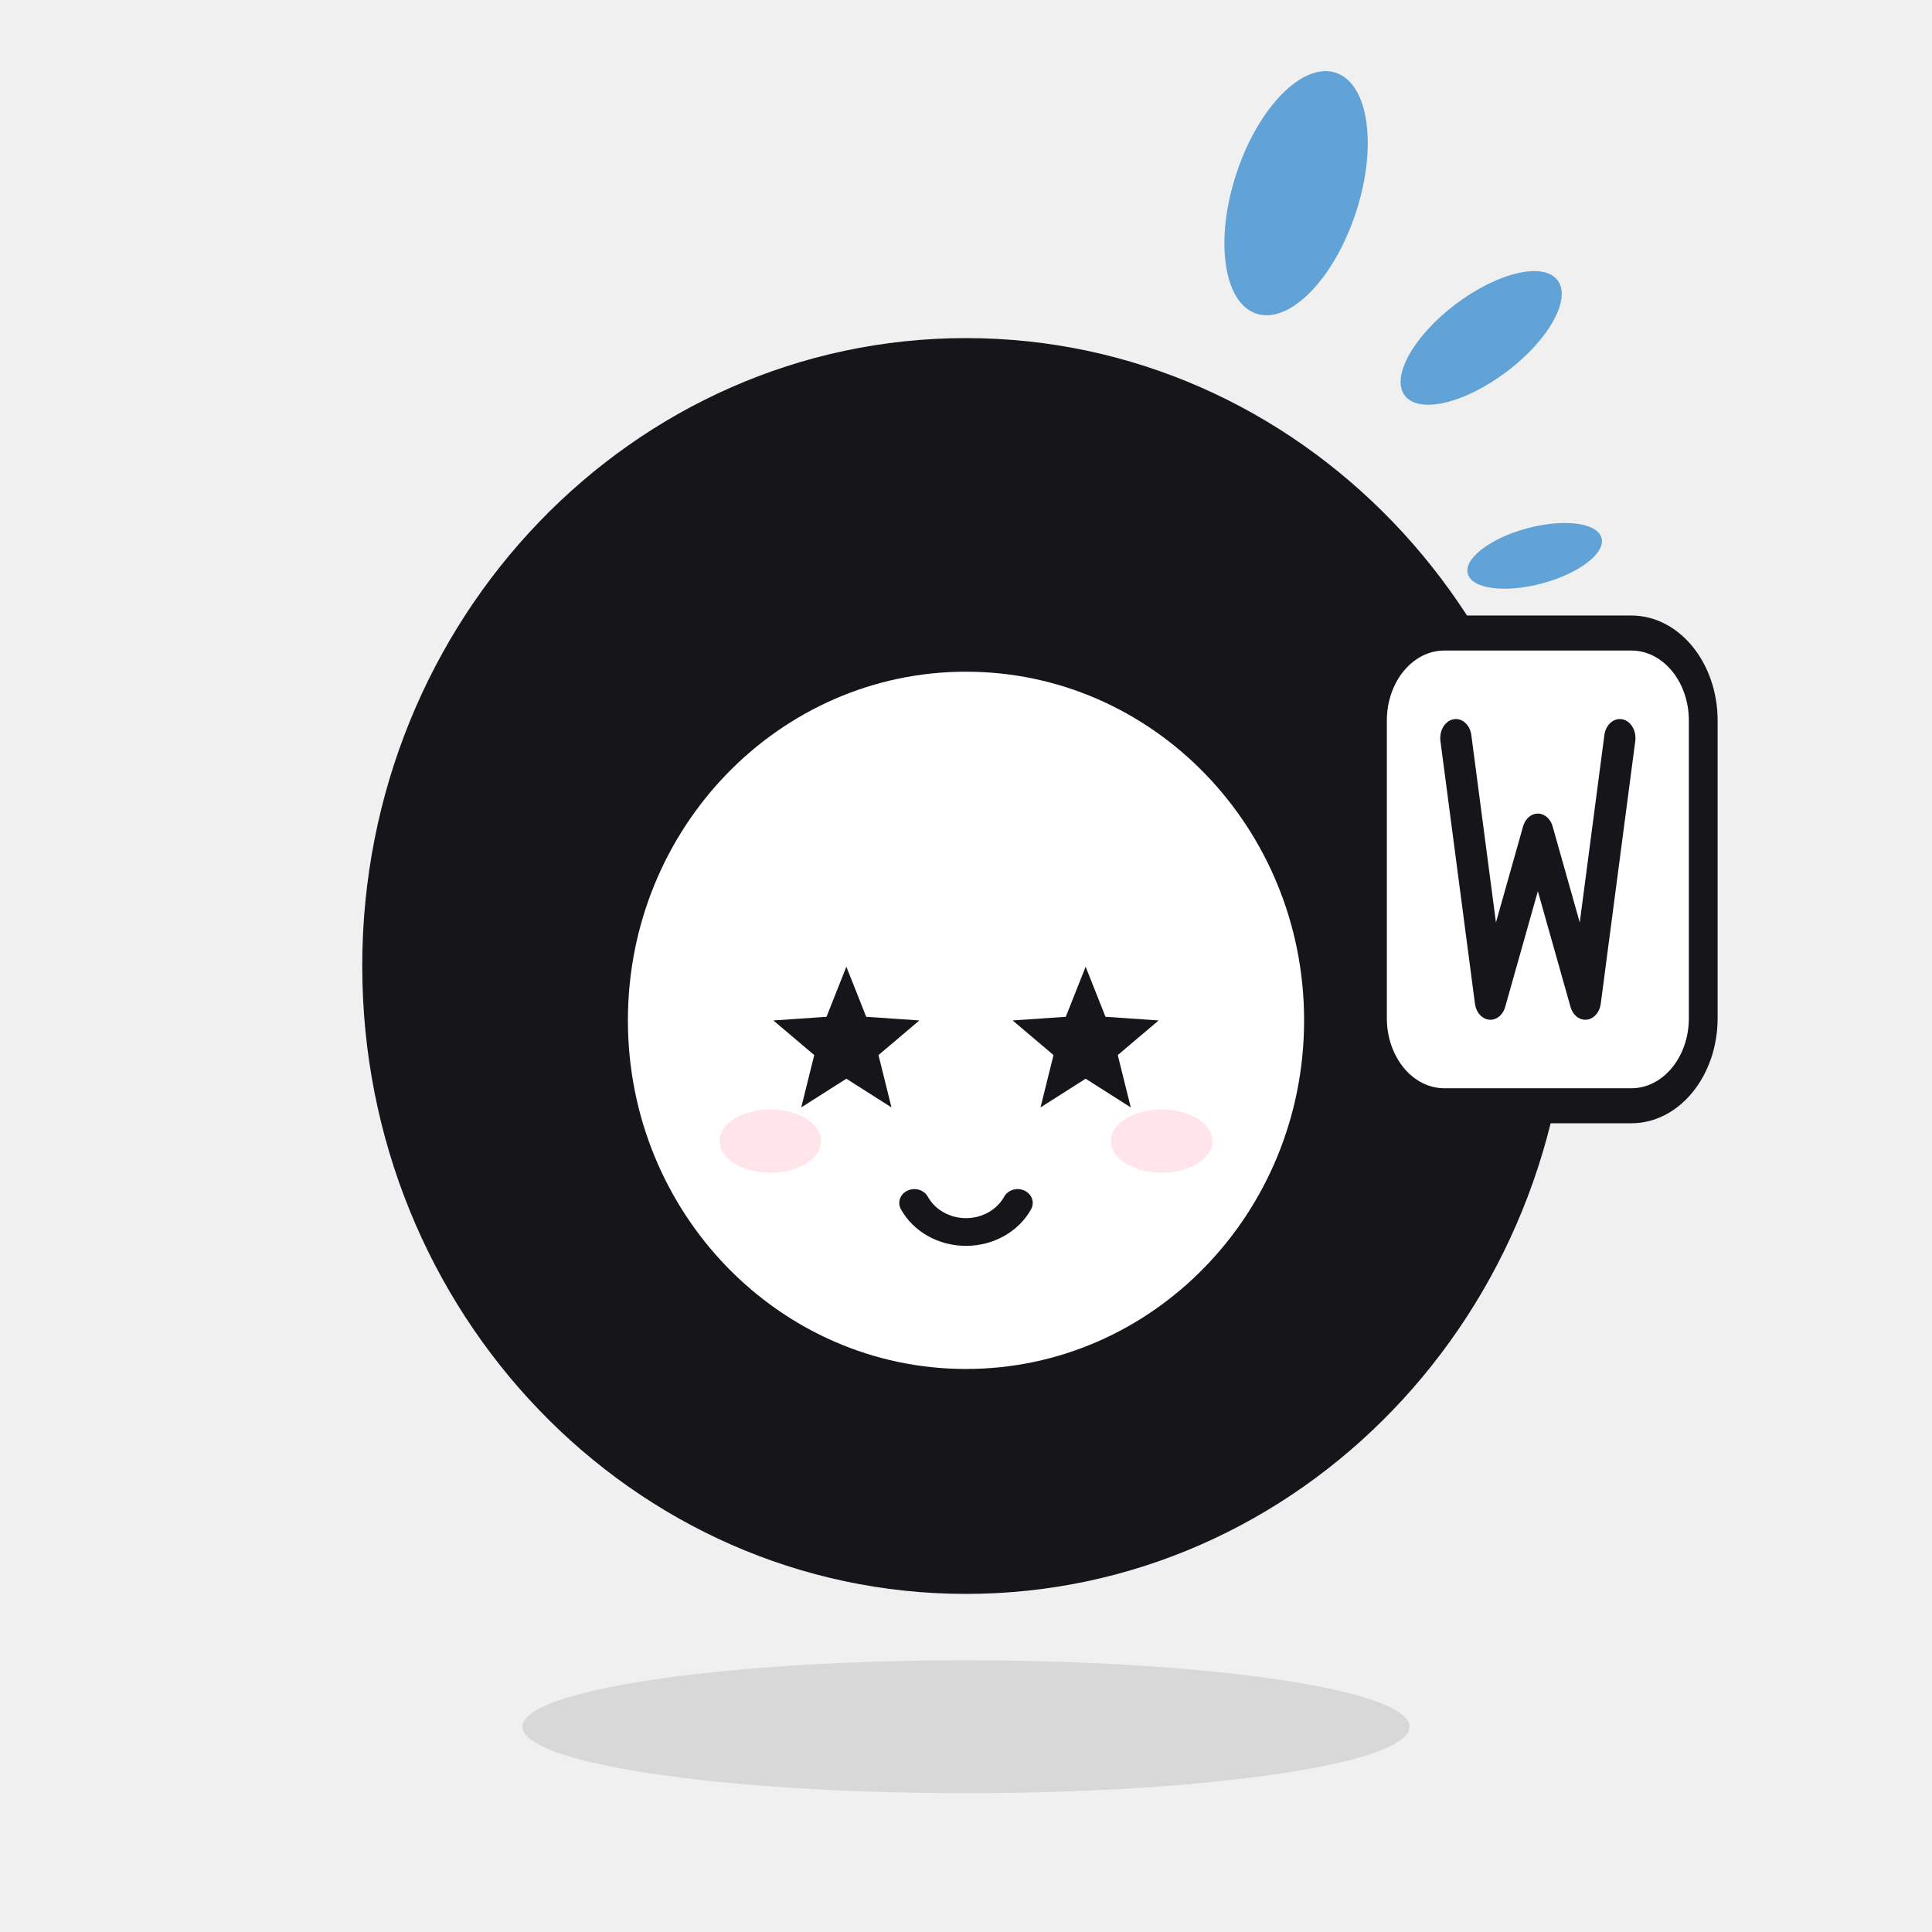
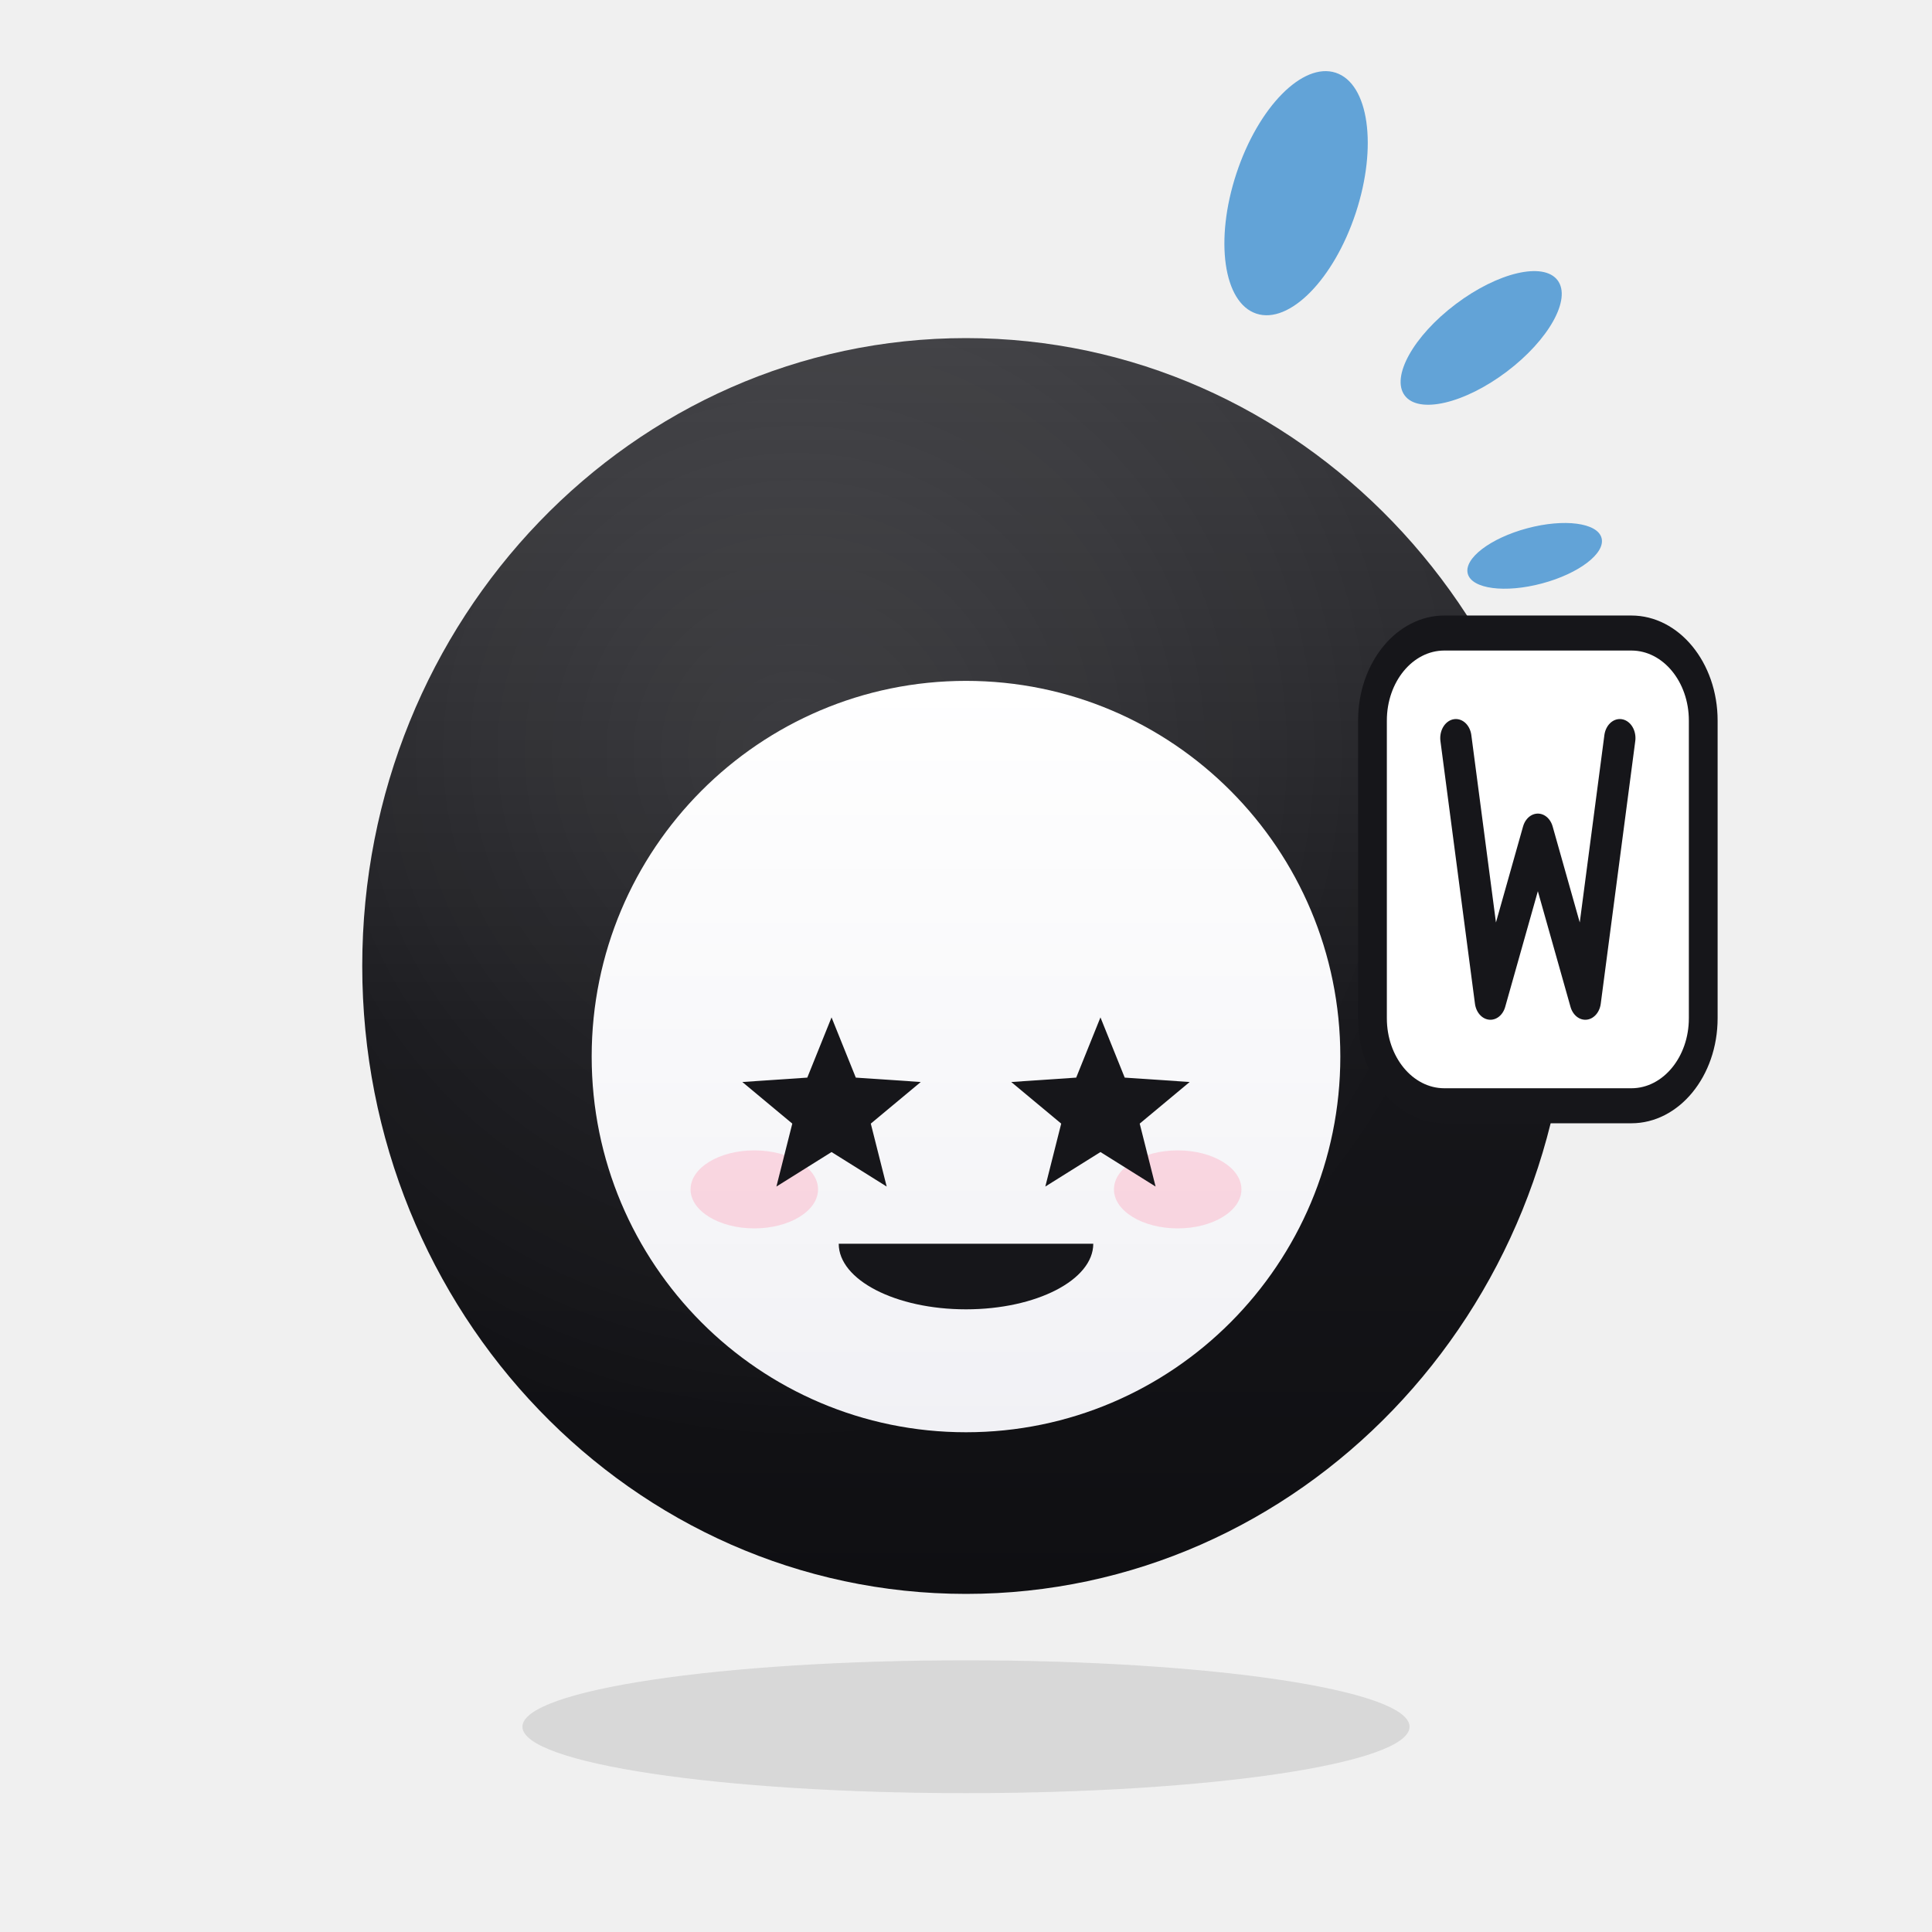
<svg xmlns="http://www.w3.org/2000/svg" width="320" height="320" viewBox="0 0 320 320">
  <defs>
+     <linearGradient id="bg0" gradientUnits="userSpaceOnUse" x1="0" y1="-104" x2="0" y2="104">
+       <stop offset="0" stop-color="#3b3b3f" />
+       <stop offset="0.55" stop-color="#16161A" />
+       <stop offset="1" stop-color="#0f0f12" />
+     </linearGradient>
+     <radialGradient id="bg1" gradientUnits="userSpaceOnUse" cx="-28" cy="-35.36" r="115" fx="-28" fy="-35.36">
+       <stop offset="0" stop-color="#FFFFFF" />
+       <stop offset="1" stop-color="rgba(255,255,255,0)" />
+     </radialGradient>
+     <linearGradient id="bg2" gradientUnits="userSpaceOnUse" x1="0" y1="-47.226" x2="0" y2="77.226">
+       <stop offset="0" stop-color="#FFFFFF" />
+       <stop offset="1" stop-color="#F1F1F5" />
+     </linearGradient>
    <clipPath id="bc1">
-       <path d="M56 9C56 40.891 30.928 66.745 0 66.745C-30.928 66.745 -56 40.891 -56 9C-56 -22.891 -30.928 -48.745 0 -48.745C30.928 -48.745 56 -22.891 56 9" transform="matrix(1 0 0 1 160 160)" />
+       <path d="M62 15C62 49.367 34.242 77.226 0 77.226C-34.242 77.226 -62 49.367 -62 15C-62 -19.367 -34.242 -47.226 0 -47.226C34.242 -47.226 62 -19.367 62 15" transform="matrix(1 0 0 1 160 160)" />
    </clipPath>
  </defs>
  <path d="M73.467 126C73.467 132.075 40.575 137 0 137C-40.575 137 -73.467 132.075 -73.467 126C-73.467 119.925 -40.575 115 0 115C40.575 115 73.467 119.925 73.467 126" fill="rgba(22,22,26,0.13)" fill-opacity="0.857" transform="matrix(1 0 0 1 160 160)" />
-   <path d="M100 0C100 57.438 55.228 104 0 104C-55.228 104 -100 57.438 -100 0C-100 -57.438 -55.228 -104 0 -104C55.228 -104 100 -57.438 100 0" fill="#16161A" transform="matrix(1 0 0 1 160 160)" />
-   <path d="M56 9C56 40.891 30.928 66.745 0 66.745C-30.928 66.745 -56 40.891 -56 9C-56 -22.891 -30.928 -48.745 0 -48.745C30.928 -48.745 56 -22.891 56 9" fill="#FFFFFF" transform="matrix(1 0 0 1 160 160)" />
-   <path d="M9 0C9 3.038 4.971 5.5 0 5.5C-4.971 5.5 -9 3.038 -9 0C-9 -3.038 -4.971 -5.5 0 -5.5C4.971 -5.5 9 -3.038 9 0" fill="rgba(255,138,168,0.42)" fill-opacity="0.55" transform="matrix(0.935 0 0 0.953 127.588 189)" />
-   <path d="M9 0C9 3.038 4.971 5.5 0 5.5C-4.971 5.5 -9 3.038 -9 0C-9 -3.038 -4.971 -5.5 0 -5.5C4.971 -5.5 9 -3.038 9 0" fill="rgba(255,138,168,0.42)" fill-opacity="0.55" transform="matrix(0.935 0 0 0.953 192.412 189)" />
+   <path d="M100 0C100 57.438 55.228 104 0 104C-55.228 104 -100 57.438 -100 0C-100 -57.438 -55.228 -104 0 -104C55.228 -104 100 -57.438 100 0" fill="url(#bg0)" transform="matrix(1 0 0 1 160 160)" />
+   <path d="M100 0C100 57.438 55.228 104 0 104C-55.228 104 -100 57.438 -100 0C-100 -57.438 -55.228 -104 0 -104C55.228 -104 100 -57.438 100 0" fill="url(#bg1)" fill-opacity="0.1" transform="matrix(1 0 0 1 160 160)" />
+   <path d="M62 15C62 49.367 34.242 77.226 0 77.226C-34.242 77.226 -62 49.367 -62 15C-62 -19.367 -34.242 -47.226 0 -47.226C34.242 -47.226 62 -19.367 62 15" fill="url(#bg2)" transform="matrix(1 0 0 1 160 160)" />
+   <path d="M11.5 0C11.5 3.866 6.351 7 0 7C-6.351 7 -11.5 3.866 -11.5 0C-11.5 -3.866 -6.351 -7 0 -7C6.351 -7 11.5 -3.866 11.5 0" fill="rgba(255,138,168,0.42)" fill-opacity="0.7" transform="matrix(0.918 0 0 0.923 124.936 197)" />
+   <path d="M11.5 0C11.5 3.866 6.351 7 0 7C-6.351 7 -11.5 3.866 -11.5 0C-11.5 -3.866 -6.351 -7 0 -7C6.351 -7 11.5 -3.866 11.5 0" fill="rgba(255,138,168,0.42)" fill-opacity="0.7" transform="matrix(0.918 0 0 0.923 195.064 197)" />
  <g clip-path="url(#bc1)">
-     <path d="M0 -13L3.362 -4.628L12.364 -4.017L5.44 1.768L7.641 10.517L0 5.72L-7.641 10.517L-5.44 1.768L-12.364 -4.017L-3.362 -4.628Z" fill="#16161A" transform="matrix(0.978 0 0 0.991 140.184 173)" />
-     <path d="M0 -13L3.362 -4.628L12.364 -4.017L5.44 1.768L7.641 10.517L0 5.72L-7.641 10.517L-5.44 1.768L-12.364 -4.017L-3.362 -4.628Z" fill="#16161A" transform="matrix(0.978 0 0 0.991 179.816 173)" />
-     <path d="M8.554 1.358C6.915 4.575 3.61 6.6 0 6.6C-3.61 6.6 -6.915 4.575 -8.554 1.358" fill="none" stroke="#16161A" stroke-width="5" stroke-linecap="round" stroke-linejoin="round" transform="matrix(1 0 0 0.918 160 198)" />
+     <path d="M0 -16L4.138 -5.695L15.217 -4.944L6.695 2.175L9.405 12.944L0 7.04L-9.405 12.944L-6.695 2.175L-15.217 -4.944L-4.138 -5.695Z" fill="#16161A" transform="matrix(0.971 0 0 0.968 137.73 184)" />
+     <path d="M0 -16L4.138 -5.695L15.217 -4.944L6.695 2.175L9.405 12.944L0 7.04L-9.405 12.944L-6.695 2.175L-15.217 -4.944L-4.138 -5.695Z" fill="#16161A" transform="matrix(0.971 0 0 0.968 182.27 184)" />
+     <path d="M-21.08 0L21.08 0C21.08 6.835 11.642 12.376 0 12.376C-11.642 12.376 -21.08 6.835 -21.08 0Z" fill="#16161A" transform="matrix(1 0 0 0.878 160 206)" />
  </g>
  <path d="M-10.215 -10.816C-8.289 -8.119 -9.498 -3.956 -12.914 -1.517C-16.33 0.922 -20.66 0.713 -22.585 -1.984C-24.511 -4.681 -23.302 -8.844 -19.886 -11.283C-16.47 -13.722 -12.14 -13.513 -10.215 -10.816" fill="#2A2A31" transform="matrix(0.825 0 0 1 265.983 157.6)" />
  <path d="M17.2 0C17.2 11.267 9.499 20.4 0 20.4C-9.499 20.4 -17.2 11.267 -17.2 0C-17.2 -11.267 -9.499 -20.4 0 -20.4C9.499 -20.4 17.2 -11.267 17.2 0" fill="#2A2A31" transform="matrix(0.825 0 0 1 265.983 157.6)" />
  <path d="M10.407 0C10.407 11.598 5.748 21 0 21C-5.748 21 -10.407 11.598 -10.407 0C-10.407 -11.598 -5.748 -21 0 -21C5.748 -21 10.407 -11.598 10.407 0" fill="#1478C9" fill-opacity="0.644" transform="matrix(0.95 0.313 -0.313 0.95 214.672 32)" />
  <path d="M7.013 0C7.013 8.759 3.873 15.859 0 15.859C-3.873 15.859 -7.013 8.759 -7.013 0C-7.013 -8.759 -3.873 -15.859 0 -15.859C3.873 -15.859 7.013 -8.759 7.013 0" fill="#1478C9" fill-opacity="0.644" transform="matrix(0.602 0.798 -0.798 0.602 245.33 55.971)" />
  <path d="M4.73 0C4.73 6.334 2.612 11.469 0 11.469C-2.612 11.469 -4.73 6.334 -4.73 0C-4.73 -6.334 -2.612 -11.469 0 -11.469C2.612 -11.469 4.73 -6.334 4.73 0" fill="#1478C9" fill-opacity="0.644" transform="matrix(0.258 0.966 -0.966 0.258 254.188 92.067)" />
  <path d="M-13 -27L13 -27L13 -27C18.523 -27 23 -22.523 23 -17L23 17L23 17C23 22.523 18.523 27 13 27L-13 27L-13 27C-18.523 27 -23 22.523 -23 17L-23 -17L-23 -17C-23 -22.523 -18.523 -27 -13 -27Z" fill="#FFFFFF" transform="matrix(1.191 0 0 1.45 254.717 144)" />
  <path d="M-13 -27L13 -27L13 -27C18.523 -27 23 -22.523 23 -17L23 17L23 17C23 22.523 18.523 27 13 27L-13 27L-13 27C-18.523 27 -23 22.523 -23 17L-23 -17L-23 -17C-23 -22.523 -18.523 -27 -13 -27Z" fill="none" stroke="#16161A" stroke-width="4" stroke-linecap="round" stroke-linejoin="round" transform="matrix(1.191 0 0 1.45 254.717 144)" />
  <path d="M-0.38 -0.5L-0.22 0.5L0 -0.14L0.22 0.5L0.38 -0.5" fill="none" stroke="#16161A" stroke-width="0.145" stroke-linecap="round" stroke-linejoin="round" transform="matrix(35.728 0 0 43.5 254.717 144)" />
</svg>
